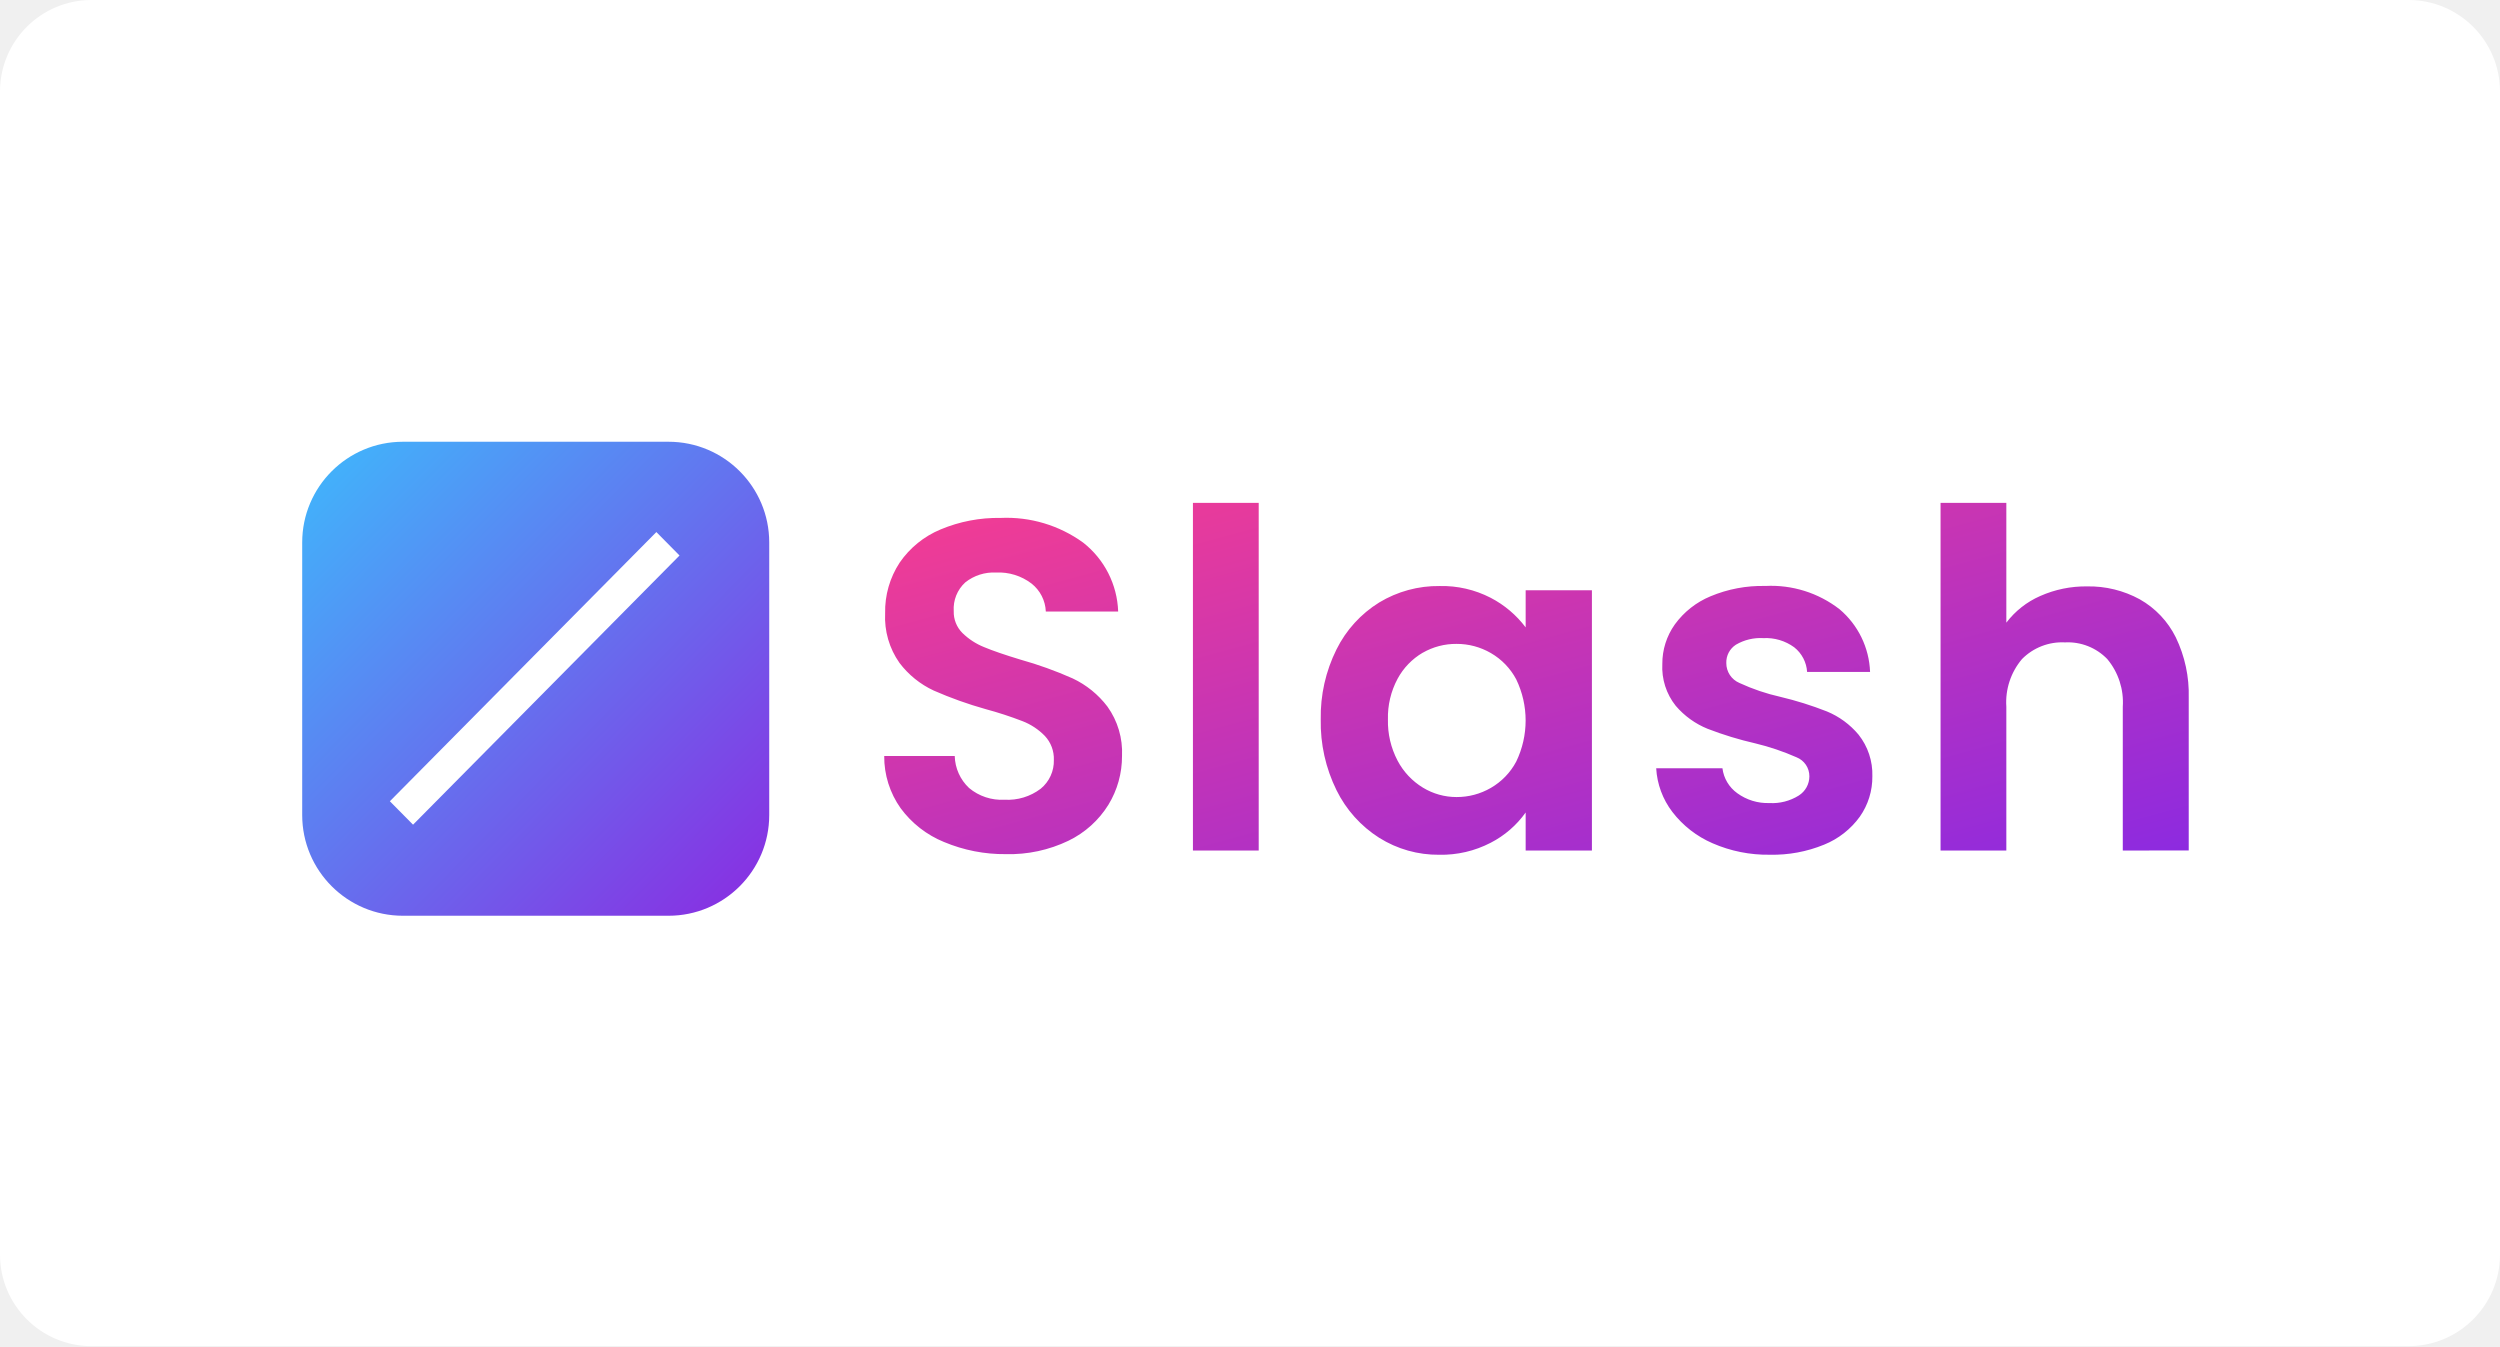
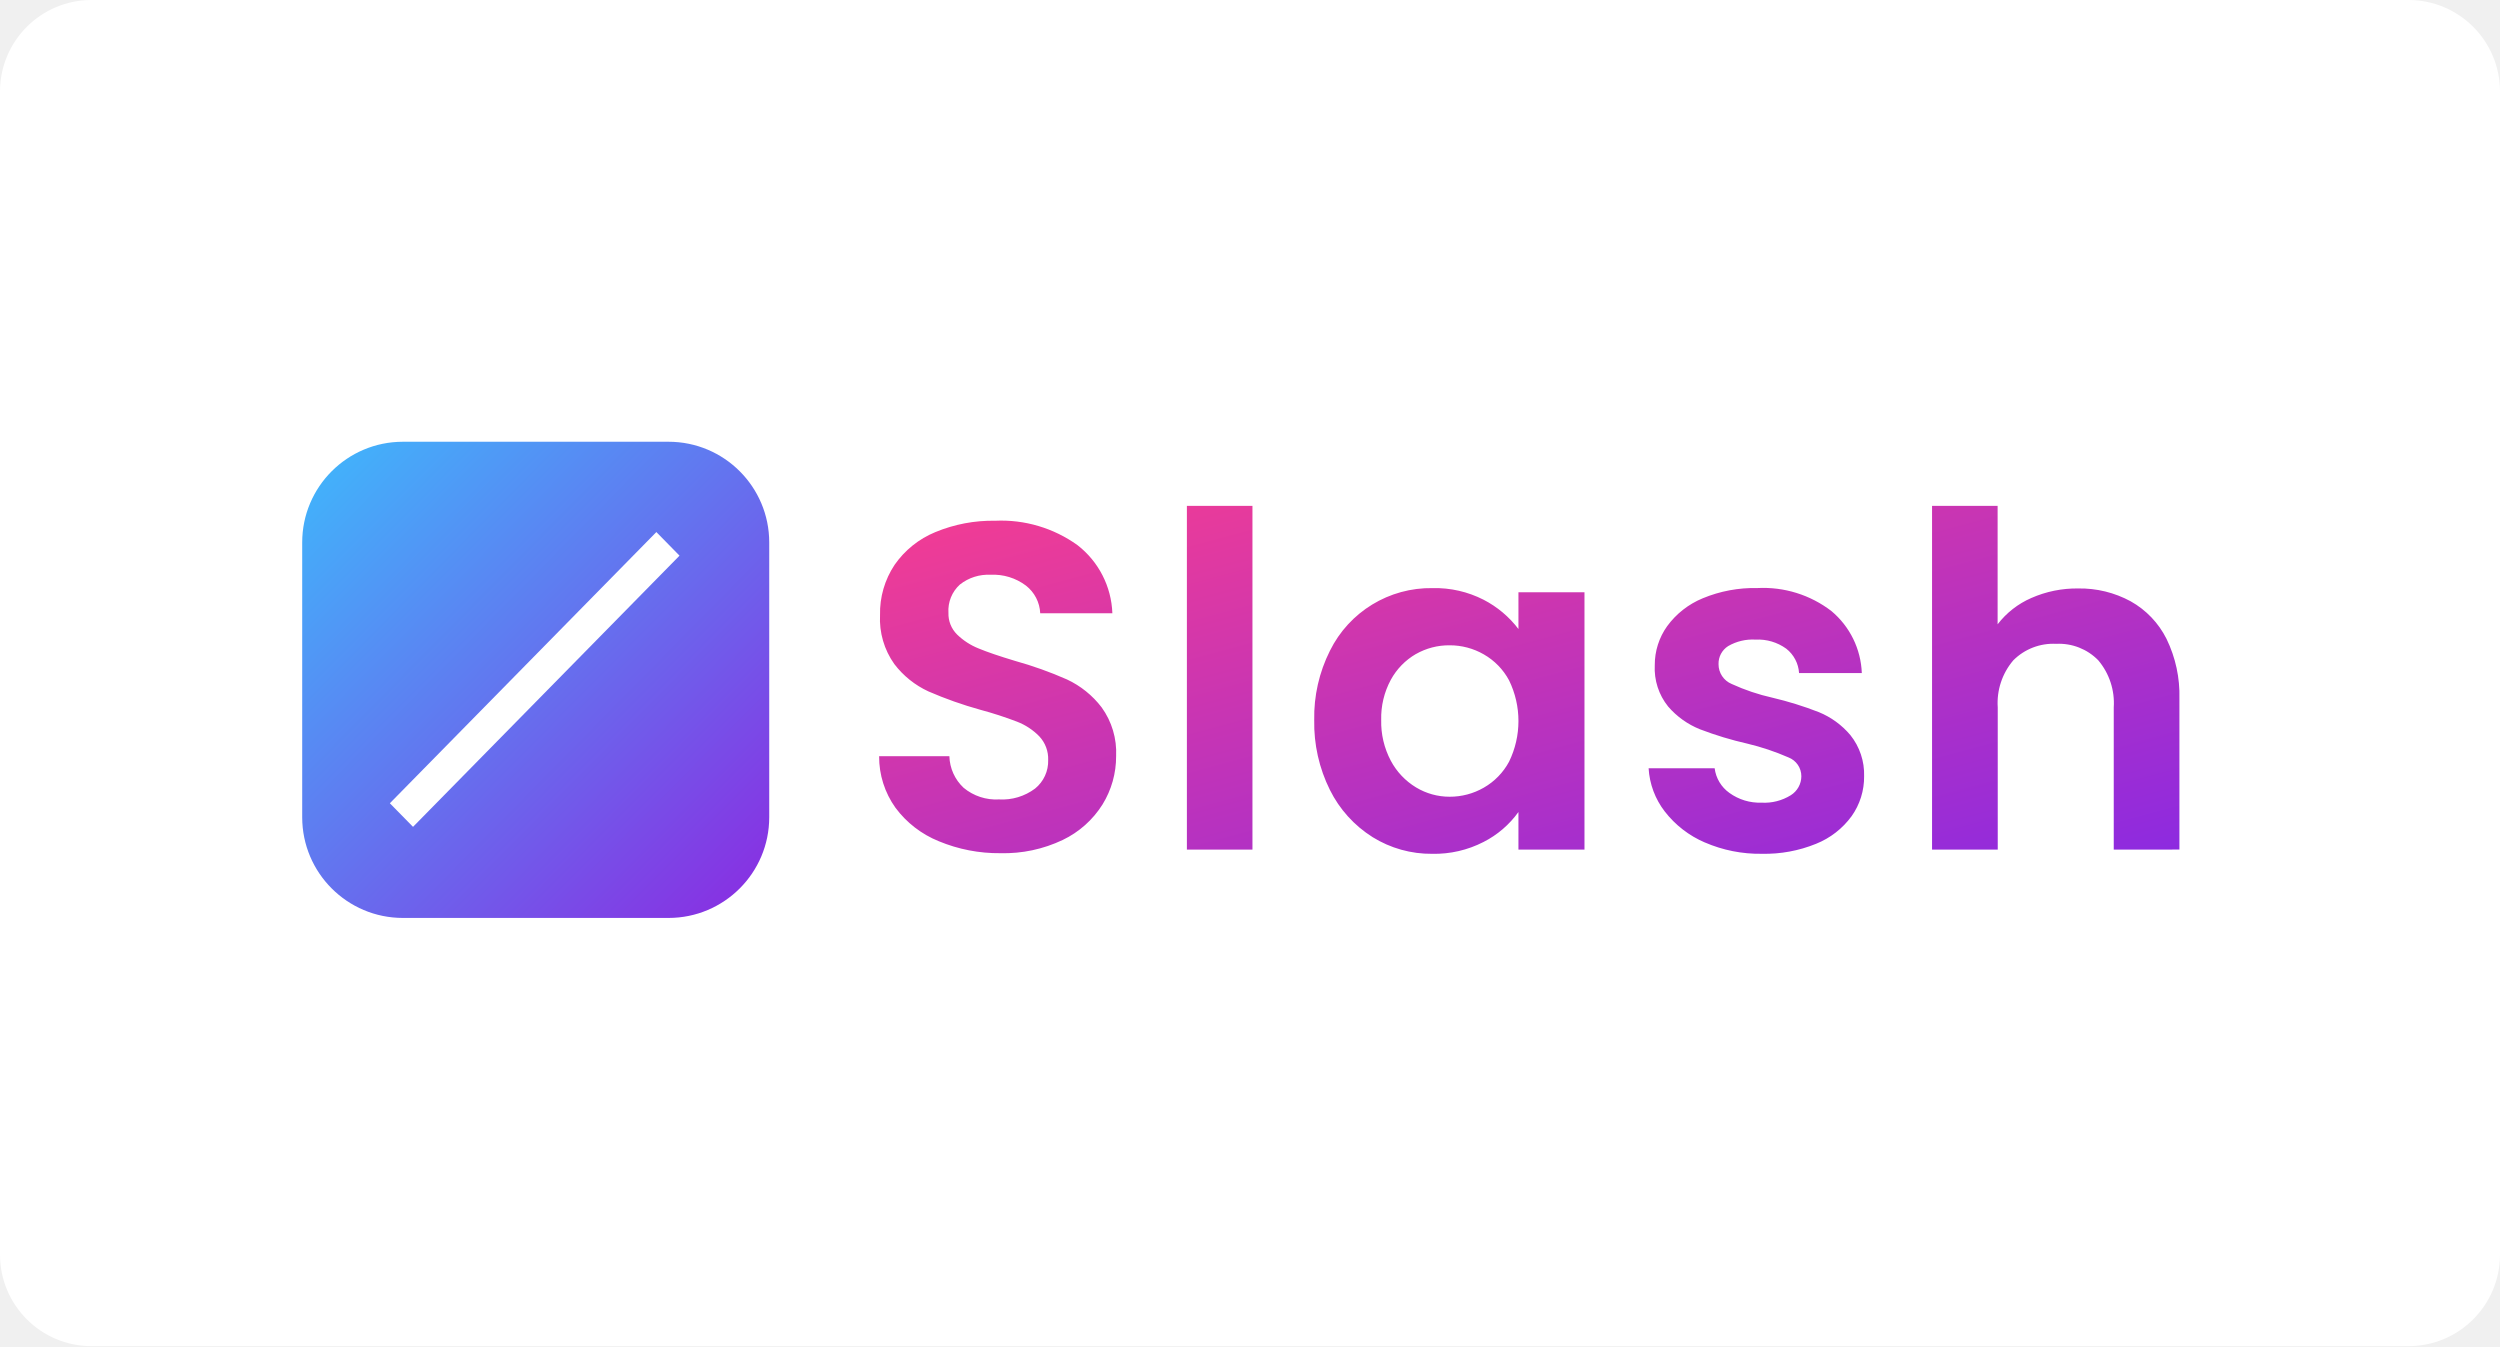
<svg xmlns="http://www.w3.org/2000/svg" width="273" height="147" viewBox="0 0 273 147">
  <defs>
    <linearGradient id="linear-gradient" x1="-0.062" y1="-0.061" x2="1.018" y2="1" gradientUnits="objectBoundingBox">
      <stop offset="0" stop-color="#fc3e8c" />
      <stop offset="1" stop-color="#8b2ae1" />
    </linearGradient>
    <linearGradient id="linear-gradient-2" x2="1" y2="1" gradientUnits="objectBoundingBox">
      <stop offset="0" stop-color="#3eb9fc" />
      <stop offset="1" stop-color="#8b2ae1" />
    </linearGradient>
  </defs>
  <g id="グループ_69048" data-name="グループ 69048" transform="translate(-20 -2952)">
    <rect id="長方形_19589" data-name="長方形 19589" width="273" height="147" rx="10" transform="translate(20 2952)" fill="#fff" />
    <g id="グループ_67150" data-name="グループ 67150" transform="translate(52.535 3069.51)">
-       <path id="パス_57689" data-name="パス 57689" d="M283.977,87.716A11.074,11.074,0,0,1,279.59,84.3a8.651,8.651,0,0,1-1.77-4.772h7.235a3.944,3.944,0,0,0,1.616,2.719,5.632,5.632,0,0,0,3.516,1.078,5.451,5.451,0,0,0,3.207-.823,2.483,2.483,0,0,0,1.154-2.1,2.223,2.223,0,0,0-1.411-2.078,26.584,26.584,0,0,0-4.488-1.515,37.907,37.907,0,0,1-5.21-1.591,9.037,9.037,0,0,1-3.487-2.514,6.744,6.744,0,0,1-1.462-4.567,7.37,7.37,0,0,1,1.36-4.31,9.134,9.134,0,0,1,3.9-3.079,14.62,14.62,0,0,1,5.986-1.129,12.2,12.2,0,0,1,8.105,2.54,9.407,9.407,0,0,1,3.335,6.85H294.3a3.717,3.717,0,0,0-1.409-2.694,5.244,5.244,0,0,0-3.363-1,5.3,5.3,0,0,0-3,.717,2.294,2.294,0,0,0-1.052,2,2.35,2.35,0,0,0,1.437,2.181,22.337,22.337,0,0,0,4.464,1.514,37.836,37.836,0,0,1,5.08,1.592,8.95,8.95,0,0,1,3.463,2.54,6.974,6.974,0,0,1,1.505,4.543,7.525,7.525,0,0,1-1.368,4.411,8.953,8.953,0,0,1-3.9,3.055,14.766,14.766,0,0,1-5.926,1.1,15,15,0,0,1-6.253-1.252Zm-36.4-.592a12.924,12.924,0,0,1-4.669-5.208,16.734,16.734,0,0,1-1.719-7.722,16.458,16.458,0,0,1,1.719-7.643,12.6,12.6,0,0,1,4.669-5.131,12.444,12.444,0,0,1,6.6-1.794,11.589,11.589,0,0,1,5.565,1.283,11.317,11.317,0,0,1,3.824,3.233V60.087h7.235V88.511h-7.235V84.355a10.666,10.666,0,0,1-3.824,3.309,11.687,11.687,0,0,1-5.618,1.308,12.083,12.083,0,0,1-6.542-1.847Zm4.748-20.216a7.341,7.341,0,0,0-2.747,2.848,8.928,8.928,0,0,0-1.052,4.438,9.221,9.221,0,0,0,1.052,4.5,7.594,7.594,0,0,0,2.771,2.95,7.047,7.047,0,0,0,3.67,1.026,7.4,7.4,0,0,0,3.746-1,7.22,7.22,0,0,0,2.771-2.872,10.332,10.332,0,0,0,0-8.981,7.221,7.221,0,0,0-2.771-2.872,7.4,7.4,0,0,0-3.746-1,7.276,7.276,0,0,0-3.694.968ZM200.062,87.584a11.073,11.073,0,0,1-4.748-3.694,9.727,9.727,0,0,1-1.794-5.7h7.7a4.97,4.97,0,0,0,1.563,3.489,5.541,5.541,0,0,0,3.874,1.283,5.964,5.964,0,0,0,3.951-1.2,3.92,3.92,0,0,0,1.437-3.156A3.648,3.648,0,0,0,211.066,76a6.854,6.854,0,0,0-2.439-1.616,40.442,40.442,0,0,0-4.024-1.314,42.962,42.962,0,0,1-5.671-2.027,9.92,9.92,0,0,1-3.746-3.026,8.627,8.627,0,0,1-1.565-5.413,9.677,9.677,0,0,1,1.592-5.541,10.121,10.121,0,0,1,4.464-3.617,16.248,16.248,0,0,1,6.566-1.257,14.256,14.256,0,0,1,9,2.694,9.992,9.992,0,0,1,3.824,7.525h-7.9a4.1,4.1,0,0,0-1.563-3.055,5.9,5.9,0,0,0-3.874-1.2,4.984,4.984,0,0,0-3.361,1.078,3.9,3.9,0,0,0-1.257,3.13,3.234,3.234,0,0,0,.949,2.394,7.2,7.2,0,0,0,2.36,1.539q1.411.592,3.976,1.368a41.745,41.745,0,0,1,5.7,2.052,10.233,10.233,0,0,1,3.8,3.079,8.552,8.552,0,0,1,1.591,5.388A10.141,10.141,0,0,1,218,83.517a10.522,10.522,0,0,1-4.363,3.925,14.879,14.879,0,0,1-6.824,1.462,17,17,0,0,1-6.747-1.32Zm128.71.927V72.81a7.366,7.366,0,0,0-1.693-5.208,5.986,5.986,0,0,0-4.618-1.821,6.145,6.145,0,0,0-4.695,1.821,7.3,7.3,0,0,0-1.71,5.208v15.7h-7.183V50.542h7.183V63.626a9.373,9.373,0,0,1,3.694-2.908,12.246,12.246,0,0,1,5.131-1.052,11.539,11.539,0,0,1,5.747,1.411,9.718,9.718,0,0,1,3.934,4.156,14.268,14.268,0,0,1,1.411,6.593V88.5Zm-101.54,0V50.542h7.183V88.511Z" transform="translate(-129.499 -113.142)" fill="url(#linear-gradient)" />
-       <g id="グループ_69044" data-name="グループ 69044" transform="translate(-20.535 -48.271)">
-         <rect id="長方形_18018" data-name="長方形 18018" width="51" height="51.761" rx="11" transform="translate(21 -21)" fill="url(#linear-gradient-2)" />
-         <path id="長方形_18019" data-name="長方形 18019" d="M0,0,3.6.02l.208,41.363-3.6-.02Z" transform="translate(59.674 -11.138) rotate(45)" fill="#fff" />
+       <path id="パス_57689" data-name="パス 57689" d="M283.686,87.3a11.026,11.026,0,0,1-4.373-3.382,8.512,8.512,0,0,1-1.764-4.718h7.211a3.894,3.894,0,0,0,1.611,2.689,5.646,5.646,0,0,0,3.505,1.065,5.468,5.468,0,0,0,3.2-.813,2.451,2.451,0,0,0,1.151-2.073,2.2,2.2,0,0,0-1.406-2.055,26.647,26.647,0,0,0-4.473-1.5,38.014,38.014,0,0,1-5.193-1.573,9.006,9.006,0,0,1-3.476-2.486,6.632,6.632,0,0,1-1.458-4.515,7.246,7.246,0,0,1,1.355-4.261,9.094,9.094,0,0,1,3.887-3.044,14.677,14.677,0,0,1,5.967-1.116,12.229,12.229,0,0,1,8.079,2.511A9.273,9.273,0,0,1,300.83,68.8h-6.853a3.666,3.666,0,0,0-1.4-2.663,5.257,5.257,0,0,0-3.352-.989,5.32,5.32,0,0,0-2.992.709,2.263,2.263,0,0,0-1.049,1.978,2.323,2.323,0,0,0,1.432,2.156,22.391,22.391,0,0,0,4.45,1.5,37.94,37.94,0,0,1,5.063,1.574,8.917,8.917,0,0,1,3.452,2.511,6.859,6.859,0,0,1,1.5,4.491,7.4,7.4,0,0,1-1.364,4.361,8.913,8.913,0,0,1-3.887,3.02,14.824,14.824,0,0,1-5.907,1.089,15.058,15.058,0,0,1-6.233-1.238ZM247.4,86.712a12.814,12.814,0,0,1-4.654-5.149,16.435,16.435,0,0,1-1.713-7.635,16.163,16.163,0,0,1,1.713-7.557,12.284,12.284,0,0,1,11.228-6.847,11.629,11.629,0,0,1,5.548,1.268,11.258,11.258,0,0,1,3.812,3.2V59.98h7.211v28.1h-7.211V83.974a10.607,10.607,0,0,1-3.812,3.272,11.727,11.727,0,0,1-5.6,1.294,12.117,12.117,0,0,1-6.521-1.826Zm4.733-19.988a7.285,7.285,0,0,0-2.738,2.816,8.769,8.769,0,0,0-1.048,4.388,9.057,9.057,0,0,0,1.048,4.446,7.533,7.533,0,0,0,2.762,2.917,7.067,7.067,0,0,0,3.659,1.015,7.42,7.42,0,0,0,3.733-.989,7.165,7.165,0,0,0,2.762-2.839,10.141,10.141,0,0,0,0-8.88,7.166,7.166,0,0,0-2.762-2.839,7.42,7.42,0,0,0-3.734-.989,7.3,7.3,0,0,0-3.682.957ZM200.041,87.166a11.025,11.025,0,0,1-4.733-3.653,9.563,9.563,0,0,1-1.788-5.631h7.672a4.9,4.9,0,0,0,1.558,3.45,5.553,5.553,0,0,0,3.861,1.268,5.978,5.978,0,0,0,3.938-1.184,3.863,3.863,0,0,0,1.432-3.12,3.59,3.59,0,0,0-.972-2.587,6.837,6.837,0,0,0-2.431-1.6,40.546,40.546,0,0,0-4.011-1.3,43.053,43.053,0,0,1-5.653-2,9.873,9.873,0,0,1-3.734-2.991,8.48,8.48,0,0,1-1.56-5.352,9.511,9.511,0,0,1,1.587-5.479,10.073,10.073,0,0,1,4.45-3.577,16.311,16.311,0,0,1,6.545-1.243,14.292,14.292,0,0,1,8.976,2.663,9.853,9.853,0,0,1,3.812,7.441h-7.878a4.048,4.048,0,0,0-1.558-3.02,5.916,5.916,0,0,0-3.861-1.184,5,5,0,0,0-3.35,1.065,3.835,3.835,0,0,0-1.253,3.095,3.184,3.184,0,0,0,.946,2.367,7.183,7.183,0,0,0,2.353,1.522q1.406.585,3.964,1.353a41.832,41.832,0,0,1,5.677,2.029,10.184,10.184,0,0,1,3.785,3.044,8.406,8.406,0,0,1,1.585,5.327,9.965,9.965,0,0,1-1.482,5.276,10.459,10.459,0,0,1-4.349,3.881,14.933,14.933,0,0,1-6.8,1.446,17.063,17.063,0,0,1-6.726-1.305Zm128.3.917V72.559a7.245,7.245,0,0,0-1.688-5.149,5.993,5.993,0,0,0-4.6-1.8,6.153,6.153,0,0,0-4.68,1.8,7.184,7.184,0,0,0-1.7,5.149V88.083H308.5V50.542h7.16V63.478a9.332,9.332,0,0,1,3.682-2.875,12.292,12.292,0,0,1,5.115-1.04,11.577,11.577,0,0,1,5.728,1.4,9.641,9.641,0,0,1,3.921,4.109,14.011,14.011,0,0,1,1.406,6.519V88.075Zm-101.213,0V50.542h7.16V88.083Z" transform="translate(-130.055 -112.813)" fill="url(#linear-gradient)" />
+       <g id="グループ_69044" data-name="グループ 69044" transform="translate(0.465 -69.271)">
+         <rect id="長方形_18018" data-name="長方形 18018" width="51" height="52" rx="11" fill="url(#linear-gradient-2)" />
+         <path id="長方形_18019" data-name="長方形 18019" d="M0,0,3.611.033l.363,41.519L.363,41.519Z" transform="translate(38.674 9.862) rotate(45)" fill="#fff" />
      </g>
    </g>
  </g>
</svg>
